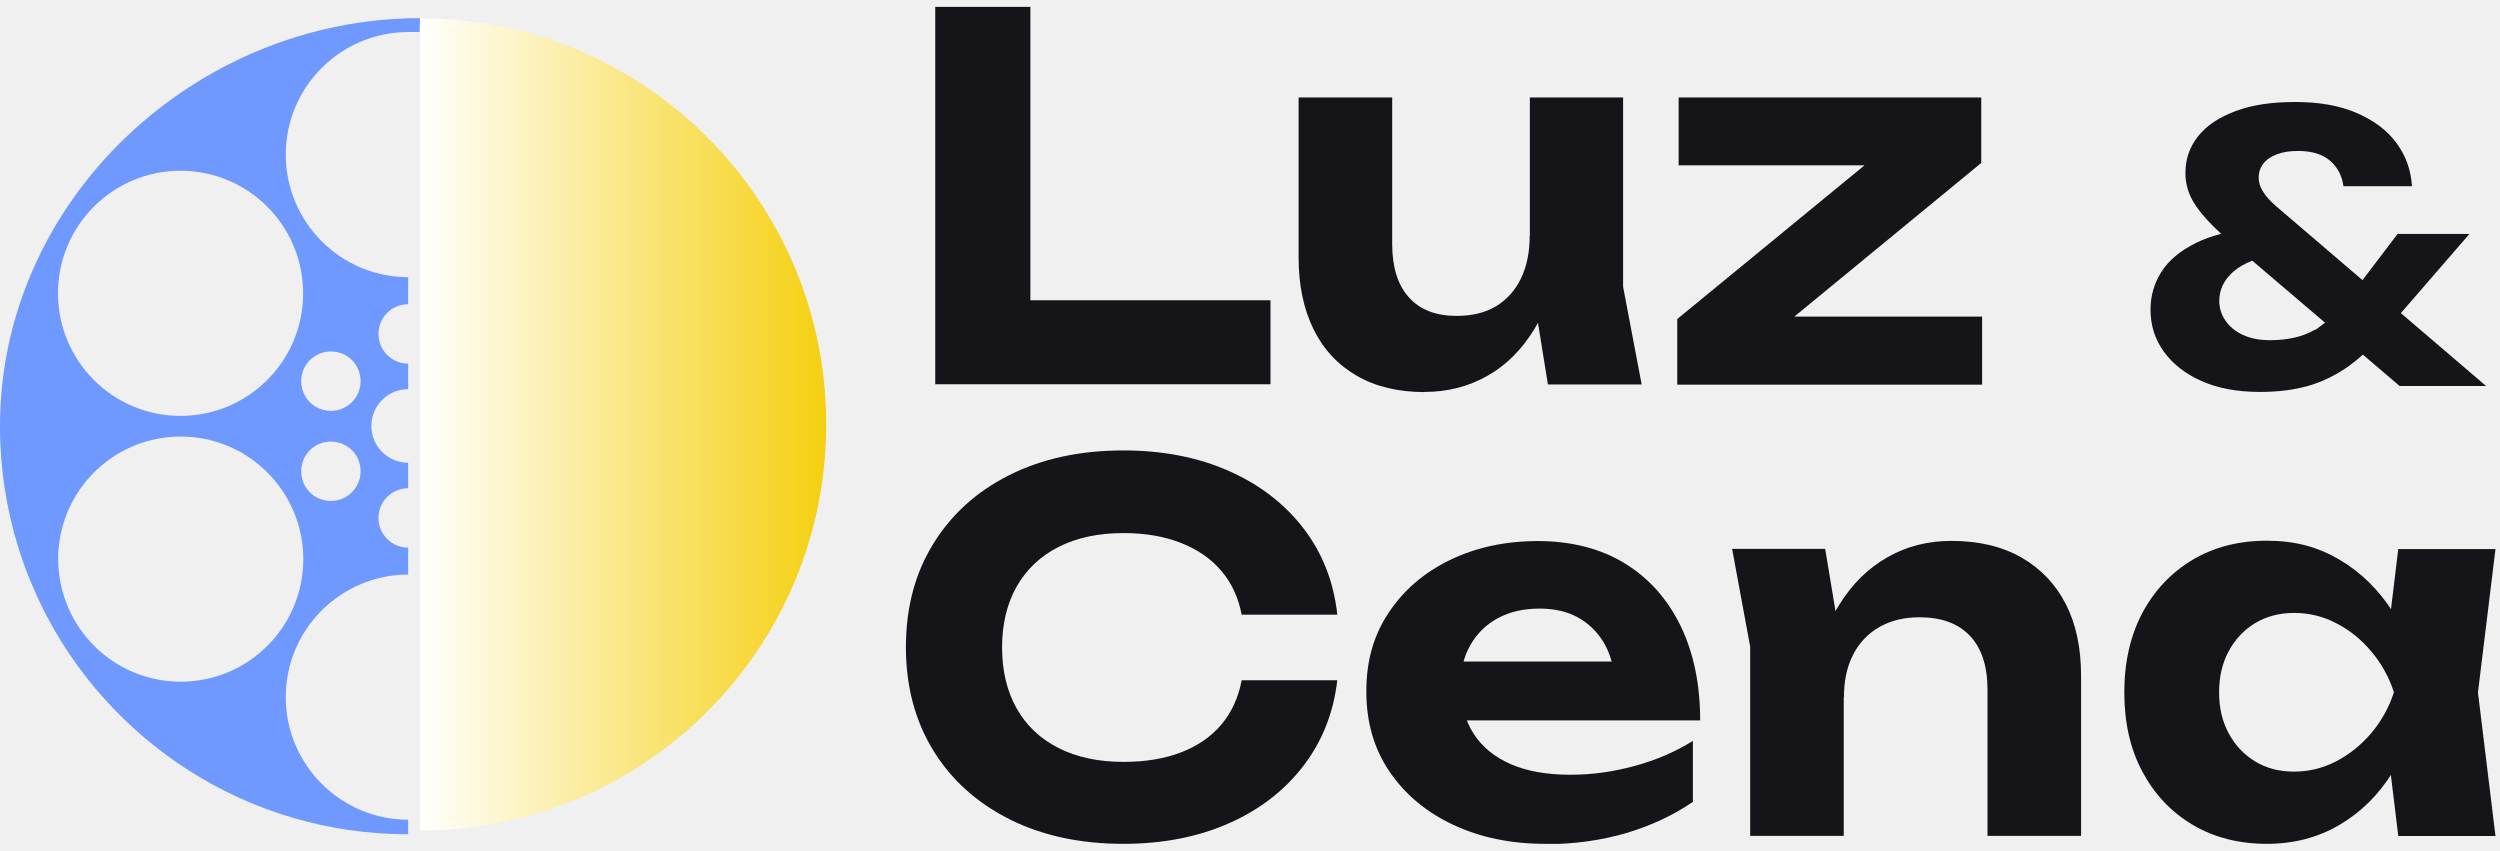
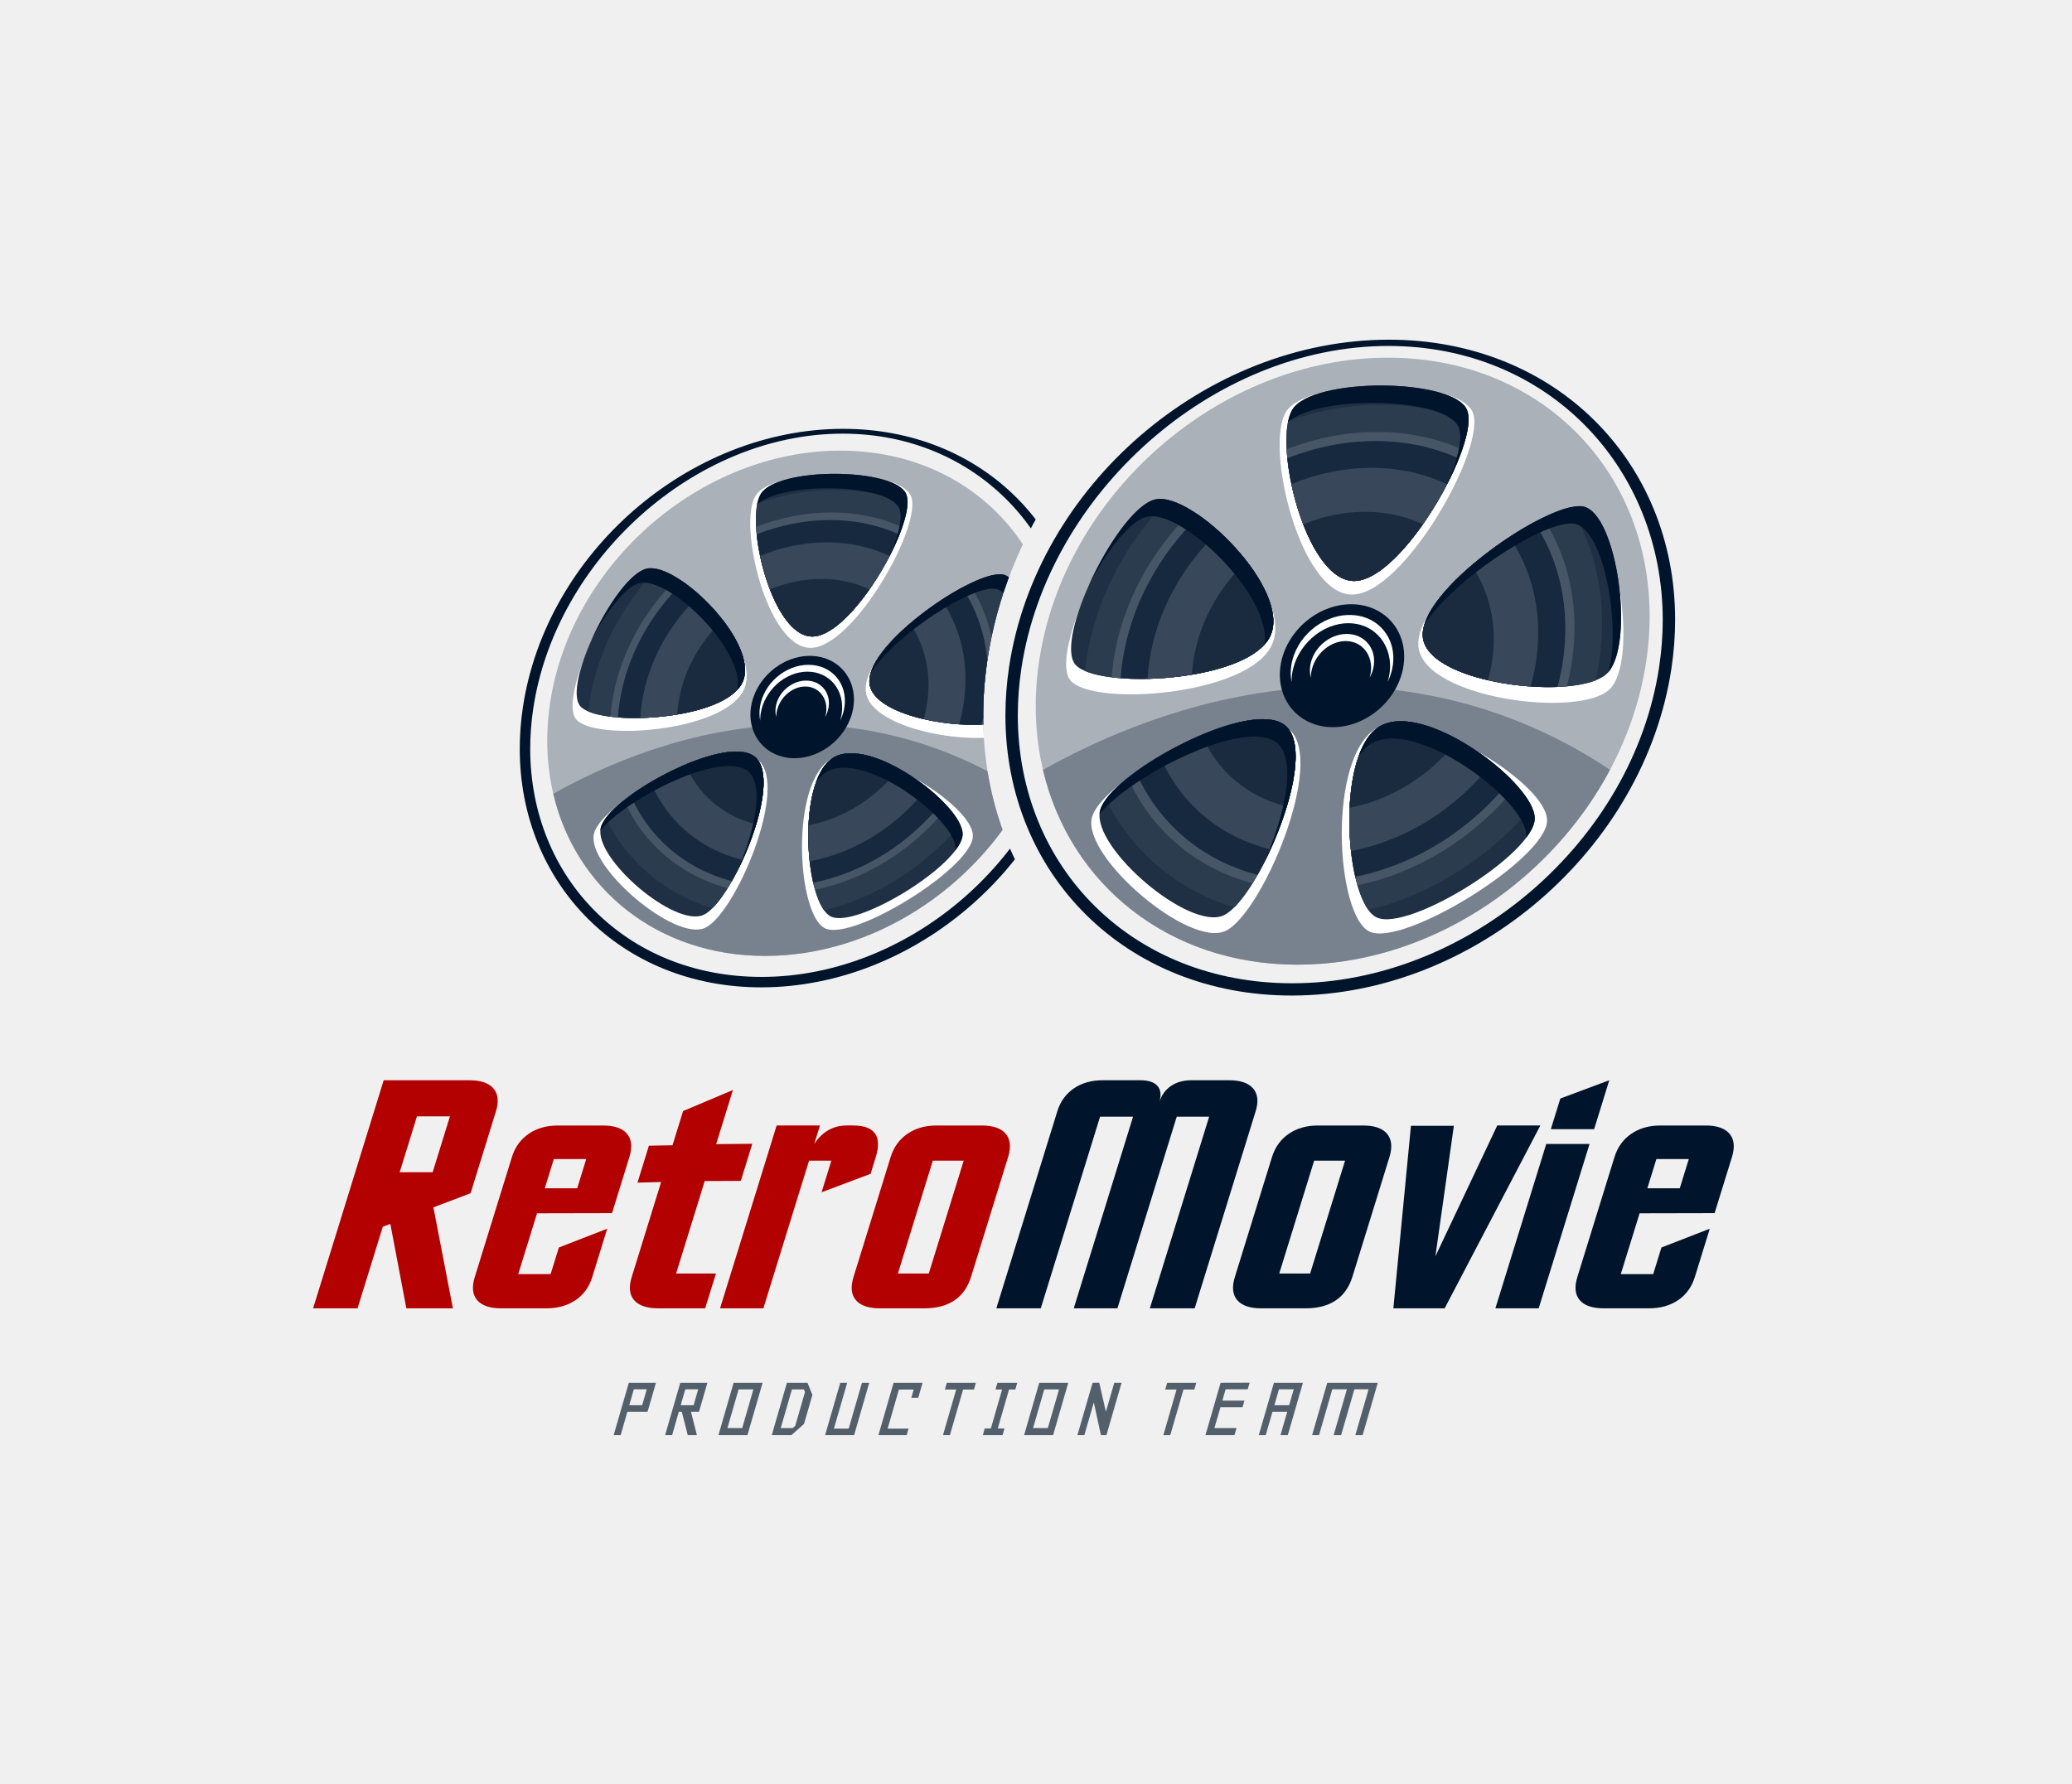
- <svg xmlns="http://www.w3.org/2000/svg" width="144" height="49" viewBox="0 0 144 49" fill="none">
-   <g clip-path="url(#clip0_74_418)">
-     <path d="M59.35 0.395V19.705L56.88 17.295H73.18V22.135H53.87V0.395H59.35Z" fill="#151519" />
-     <path d="M82.08 22.585C80.55 22.585 79.24 22.275 78.15 21.645C77.06 21.015 76.23 20.125 75.66 18.965C75.09 17.805 74.8 16.435 74.8 14.845V5.615H80.19V14.055C80.19 15.385 80.51 16.415 81.15 17.125C81.79 17.845 82.71 18.195 83.9 18.195C84.79 18.195 85.54 18.015 86.16 17.645C86.78 17.275 87.26 16.745 87.6 16.055C87.94 15.355 88.11 14.535 88.11 13.585L89.79 14.485C89.6 16.225 89.14 17.695 88.41 18.905C87.68 20.115 86.78 21.025 85.68 21.645C84.59 22.265 83.38 22.575 82.07 22.575L82.08 22.585ZM89.16 22.145L88.12 15.705V5.615H93.49V16.515L94.56 22.145H89.17H89.16Z" fill="#151519" />
-     <path d="M96.61 22.145V18.375L108.38 8.715L112.09 9.525H96.69V5.615H114.12V9.385L102.37 19.045L99.21 18.235H114.17V22.155H96.6L96.61 22.145Z" fill="#151519" />
-     <path d="M143.2 22.235L138.29 18.035L142.24 13.475H138.1L136.08 16.135L131.1 11.875C130.74 11.565 130.49 11.275 130.33 11.005C130.17 10.745 130.1 10.485 130.1 10.245C130.1 9.915 130.19 9.645 130.38 9.415C130.56 9.185 130.82 9.005 131.16 8.885C131.49 8.755 131.9 8.695 132.37 8.695C133.17 8.695 133.78 8.885 134.22 9.265C134.65 9.645 134.91 10.135 134.98 10.725H138.93C138.87 9.795 138.58 8.975 138.04 8.245C137.51 7.515 136.75 6.945 135.76 6.515C134.78 6.085 133.6 5.875 132.21 5.875C130.82 5.875 129.73 6.045 128.78 6.395C127.83 6.745 127.11 7.225 126.62 7.835C126.13 8.445 125.88 9.155 125.88 9.975C125.88 10.645 126.08 11.275 126.49 11.865C126.87 12.415 127.36 12.945 127.94 13.465C127.4 13.605 126.91 13.785 126.48 13.995C125.58 14.445 124.92 14.995 124.5 15.655C124.08 16.315 123.87 17.035 123.87 17.835C123.87 18.735 124.12 19.535 124.63 20.245C125.14 20.955 125.86 21.525 126.8 21.945C127.74 22.365 128.86 22.575 130.18 22.575C131.23 22.575 132.17 22.455 132.99 22.215C133.81 21.975 134.57 21.595 135.28 21.095C135.55 20.895 135.83 20.675 136.1 20.425L138.22 22.235H143.22H143.2ZM133.33 18.995C132.65 19.395 131.78 19.595 130.75 19.595C130.15 19.595 129.64 19.495 129.2 19.295C128.77 19.095 128.43 18.825 128.19 18.475C127.95 18.125 127.83 17.745 127.83 17.335C127.83 16.695 128.09 16.145 128.61 15.675C128.91 15.405 129.29 15.185 129.73 15.015L133.92 18.585C133.73 18.725 133.55 18.885 133.35 19.005L133.33 18.995Z" fill="#151519" />
-     <path d="M77.03 39.155C76.82 41.035 76.17 42.675 75.09 44.095C74.01 45.515 72.58 46.625 70.8 47.415C69.02 48.205 66.99 48.605 64.71 48.605C62.22 48.605 60.03 48.135 58.14 47.185C56.26 46.235 54.79 44.915 53.75 43.215C52.71 41.515 52.18 39.535 52.18 37.275C52.18 35.015 52.7 33.035 53.75 31.335C54.79 29.635 56.26 28.305 58.14 27.365C60.03 26.415 62.21 25.945 64.71 25.945C66.99 25.945 69.02 26.345 70.8 27.135C72.58 27.925 74.01 29.035 75.09 30.445C76.17 31.855 76.82 33.505 77.03 35.405H71.52C71.33 34.415 70.94 33.575 70.35 32.885C69.76 32.185 68.99 31.655 68.03 31.275C67.07 30.895 65.97 30.705 64.71 30.705C63.26 30.705 62.01 30.975 60.97 31.505C59.93 32.035 59.12 32.795 58.56 33.785C58 34.775 57.72 35.945 57.72 37.295C57.72 38.645 58 39.815 58.56 40.805C59.12 41.795 59.92 42.555 60.97 43.085C62.02 43.615 63.26 43.885 64.71 43.885C65.97 43.885 67.07 43.705 68.03 43.335C68.99 42.965 69.76 42.435 70.35 41.735C70.94 41.035 71.33 40.185 71.52 39.185H77.03V39.155Z" fill="#151519" />
-     <path d="M88.99 48.605C87.02 48.605 85.25 48.235 83.7 47.505C82.14 46.775 80.92 45.745 80.03 44.435C79.14 43.125 78.7 41.585 78.7 39.825C78.7 38.065 79.12 36.595 79.98 35.305C80.83 34.015 82 32.995 83.5 32.265C85 31.535 86.69 31.165 88.59 31.165C90.49 31.165 92.19 31.595 93.58 32.445C94.97 33.295 96.04 34.495 96.8 36.045C97.55 37.595 97.93 39.405 97.93 41.495H83.02V38.105H94.97L93.03 39.325C92.97 38.415 92.75 37.645 92.38 37.015C92 36.385 91.5 35.905 90.89 35.565C90.27 35.225 89.54 35.055 88.69 35.055C87.76 35.055 86.96 35.235 86.28 35.605C85.6 35.975 85.08 36.485 84.7 37.145C84.32 37.805 84.13 38.565 84.13 39.435C84.13 40.535 84.38 41.475 84.87 42.245C85.36 43.015 86.08 43.605 87.02 44.015C87.96 44.425 89.1 44.625 90.46 44.625C91.7 44.625 92.93 44.455 94.17 44.115C95.41 43.775 96.52 43.295 97.51 42.675V46.185C96.39 46.955 95.11 47.555 93.67 47.985C92.23 48.405 90.68 48.625 89.02 48.625L88.99 48.605Z" fill="#151519" />
-     <path d="M99.77 31.615H105.13L106.2 38.055V48.145H100.81V37.245L99.77 31.615ZM112.39 31.155C113.98 31.155 115.32 31.475 116.44 32.115C117.55 32.755 118.4 33.645 118.99 34.795C119.58 35.945 119.87 37.325 119.87 38.925V48.145H114.48V39.735C114.48 38.365 114.14 37.325 113.46 36.615C112.78 35.905 111.82 35.555 110.56 35.555C109.67 35.555 108.9 35.745 108.24 36.125C107.58 36.505 107.08 37.035 106.73 37.725C106.38 38.415 106.21 39.225 106.21 40.175L104.5 39.275C104.71 37.515 105.19 36.035 105.94 34.835C106.68 33.635 107.61 32.725 108.72 32.095C109.83 31.465 111.05 31.155 112.39 31.155Z" fill="#151519" />
-     <path d="M139.47 39.875C139.18 41.635 138.63 43.165 137.82 44.475C137.01 45.785 135.98 46.795 134.75 47.515C133.51 48.245 132.12 48.605 130.57 48.605C128.95 48.605 127.52 48.235 126.29 47.505C125.06 46.775 124.1 45.755 123.4 44.445C122.7 43.135 122.36 41.615 122.36 39.875C122.36 38.135 122.71 36.615 123.4 35.305C124.1 33.995 125.06 32.985 126.29 32.245C127.52 31.515 128.94 31.145 130.57 31.145C132.2 31.145 133.51 31.505 134.75 32.235C135.99 32.965 137.02 33.975 137.84 35.265C138.66 36.565 139.21 38.095 139.48 39.875H139.47ZM127.82 39.875C127.82 40.765 128 41.555 128.37 42.235C128.74 42.925 129.25 43.465 129.89 43.855C130.54 44.255 131.29 44.445 132.14 44.445C132.99 44.445 133.8 44.245 134.56 43.855C135.32 43.455 136 42.915 136.58 42.235C137.16 41.545 137.6 40.765 137.89 39.875C137.6 38.985 137.16 38.195 136.58 37.515C136 36.825 135.33 36.285 134.56 35.895C133.8 35.495 132.99 35.305 132.14 35.305C131.29 35.305 130.54 35.505 129.89 35.895C129.24 36.295 128.73 36.835 128.37 37.515C128 38.205 127.82 38.985 127.82 39.875ZM138.14 48.145L137.41 42.145L138.19 39.885L137.41 37.655L138.14 31.625H143.74L142.73 39.885L143.74 48.155H138.14V48.145Z" fill="#151519" />
-     <path d="M0 24.545C0 26.985 0.37 29.335 1.06 31.555C1.17 31.925 1.3 32.285 1.43 32.645C1.71 33.395 2.02 34.125 2.36 34.835C6.18 42.665 14.21 48.055 23.51 48.055V47.215C19.62 47.215 16.46 44.045 16.46 40.155C16.46 36.265 19.61 33.105 23.51 33.095V31.545C22.57 31.545 21.8 30.785 21.8 29.835C21.8 28.885 22.56 28.125 23.51 28.125V26.655C22.34 26.655 21.39 25.705 21.39 24.535C21.39 23.365 22.34 22.415 23.51 22.415V20.945C22.57 20.945 21.8 20.185 21.8 19.235C21.8 18.285 22.56 17.525 23.51 17.525V15.965C19.62 15.965 16.46 12.795 16.46 8.905C16.46 5.015 19.61 1.855 23.51 1.845H24.17L24.19 1.045C11.21 1.055 0 11.555 0 24.545ZM20.77 27.145C20.77 28.085 20.01 28.855 19.06 28.855C18.11 28.855 17.35 28.095 17.35 27.145C17.35 26.195 18.11 25.435 19.06 25.435C20.01 25.435 20.77 26.195 20.77 27.145ZM17.44 31.555C17.46 31.765 17.47 31.985 17.47 32.205C17.47 36.105 14.31 39.265 10.41 39.265C7.45 39.265 4.92 37.445 3.87 34.855C3.65 34.305 3.49 33.725 3.41 33.125C3.37 32.825 3.35 32.515 3.35 32.205C3.35 31.985 3.35 31.775 3.38 31.555C3.71 27.955 6.73 25.145 10.41 25.145C14.09 25.145 17.11 27.965 17.44 31.555ZM20.77 21.955C20.77 22.895 20.01 23.665 19.06 23.665C18.11 23.665 17.35 22.905 17.35 21.955C17.35 21.005 18.11 20.245 19.06 20.245C20.01 20.245 20.77 21.005 20.77 21.955ZM17.46 16.895C17.46 20.795 14.3 23.955 10.4 23.955C6.5 23.955 3.34 20.795 3.34 16.895C3.34 12.995 6.5 9.835 10.4 9.835C14.3 9.835 17.46 12.995 17.46 16.895Z" fill="#6F99FF" />
-     <path d="M24.2 1.055C37.12 1.055 47.59 11.525 47.59 24.445C47.59 37.365 37.12 47.835 24.2 47.835V1.055Z" fill="url(#paint0_linear_74_418)" />
+ <svg xmlns="http://www.w3.org/2000/svg" xmlns:xlink="http://www.w3.org/1999/xlink" version="1.1" x="0px" y="0px" viewBox="0 0 929 800" style="enable-background:new 0 0 929 800;" xml:space="preserve">
+   <g id="Layer_3">
+     <g>
+       <g>
+         <path style="fill:#00142B;" d="M501.008,586.735h-19.58l26.596-85.951h-14.791l-26.596,85.951h-19.922l27.331-88.326     c1.366-4.414,3.839-7.846,7.418-10.294c3.578-2.448,7.903-3.671,12.977-3.671h16.844c3.647,0,6.217,0.864,7.706,2.591     c1.488,1.728,1.75,4.151,0.786,7.271c0.98-3.168,2.729-5.603,5.253-7.307c2.523-1.703,5.579-2.555,9.17-2.555h16.844     c5.072,0,8.67,1.224,10.792,3.671c2.119,2.448,2.499,5.88,1.132,10.294l-27.331,88.326h-20.094l26.596-85.951h-14.535     L501.008,586.735z" />
+         <path style="fill:#00142B;" d="M570.299,518.924c1.381-4.463,3.882-7.942,7.505-10.438c3.621-2.494,7.997-3.742,13.128-3.742     h20.178c5.13,0,8.733,1.248,10.813,3.742c2.076,2.496,2.426,5.975,1.044,10.438l-16.594,53.63     c-1.456,4.704-3.948,8.242-7.475,10.618c-3.528,2.376-8.029,3.564-13.5,3.564h-19.836c-5.131,0-8.742-1.224-10.834-3.671     c-2.094-2.448-2.449-5.903-1.068-10.366L570.299,518.924z M603.069,520.508h-13.851l-15.658,50.606h13.851L603.069,520.508z" />
+         <path style="fill:#00142B;" d="M624.73,586.735l7.883-81.848h19.238l-8.277,58.524l27.729-58.668h19.324l-42.899,81.992H624.73z" />
+         <path style="fill:#00142B;" d="M693.282,513.021h19.408l-22.808,73.714h-19.409L693.282,513.021z M695.33,506.399l4.255-13.75     l21.948-8.206l-6.794,21.956H695.33z" />
+         <path style="fill:#00142B;" d="M723.859,518.924c1.382-4.463,3.883-7.942,7.506-10.438c3.621-2.494,7.997-3.742,13.128-3.742     h20.178c5.13,0,8.733,1.248,10.813,3.742c2.076,2.496,2.426,5.975,1.044,10.438l-7.773,25.124l-33.624,0.072l-8.443,27.283     h14.535l3.697-11.949l21.673-8.423l-6.705,21.668c-1.381,4.463-3.876,7.918-7.482,10.366c-3.609,2.448-7.977,3.671-13.107,3.671     h-20.178c-5.131,0-8.742-1.224-10.834-3.671c-2.094-2.448-2.449-5.903-1.068-10.366L723.859,518.924z M738.606,532.89h14.535     l4.054-13.102H742.66L738.606,532.89z" />
+       </g>
+       <g>
+         <path style="fill:#B30000;" d="M210.989,535.121l-16.666,6.335l8.732,45.279h-20.862l-7.179-37.864l-3.393,1.296l-11.315,36.569     h-19.922l31.652-102.292h38.39c5.072,0,8.669,1.224,10.791,3.671c2.12,2.448,2.499,5.88,1.132,10.294L210.989,535.121z      M193.985,525.69l7.751-25.05h-14.791l-7.751,25.05H193.985z" />
+         <path style="fill:#B30000;" d="M229.511,518.924c1.381-4.463,3.882-7.942,7.505-10.438c3.621-2.494,7.997-3.742,13.128-3.742     h20.178c5.13,0,8.733,1.248,10.813,3.742c2.076,2.496,2.425,5.975,1.044,10.438l-7.774,25.124l-33.624,0.072l-8.442,27.283     h14.535l3.697-11.949l21.673-8.423l-6.705,21.668c-1.381,4.463-3.876,7.918-7.481,10.366c-3.609,2.448-7.977,3.671-13.107,3.671     h-20.178c-5.131,0-8.742-1.224-10.834-3.671c-2.094-2.448-2.449-5.903-1.068-10.366L229.511,518.924z M244.256,532.89h14.535     l4.054-13.102h-14.535L244.256,532.89z" />
+         <path style="fill:#B30000;" d="M303.138,571.114h17.869l-4.834,15.621h-20.947c-5.188,0-8.828-1.224-10.919-3.671     c-2.094-2.448-2.449-5.903-1.068-10.366l13.186-42.616l-10.606,0.288l5.123-16.557l10.584-0.216l4.744-15.333l22.327-9.429     l-7.506,24.259l16.203-0.144l-5.146,16.629l-16.182,0.072L303.138,571.114z" />
+         <path style="fill:#B30000;" d="M348.214,504.743h19.409l-2.561,8.278c1.742-2.687,3.845-4.739,6.308-6.155     c2.46-1.415,5.174-2.123,8.139-2.123h2.992c4.844,0,8.111,1.187,9.8,3.564c1.686,2.375,1.803,5.915,0.348,10.617l-2.317,7.488     l-21.971,8.278l4.388-14.181h-10.003l-20.492,66.227h-19.409L348.214,504.743z" />
+         <path style="fill:#B30000;" d="M399.316,518.924c1.381-4.463,3.882-7.942,7.505-10.438c3.621-2.494,7.997-3.742,13.128-3.742     h20.178c5.13,0,8.733,1.248,10.813,3.742c2.076,2.496,2.425,5.975,1.044,10.438l-16.594,53.63     c-1.456,4.704-3.948,8.242-7.475,10.618c-3.528,2.376-8.029,3.564-13.5,3.564H394.58c-5.131,0-8.742-1.224-10.834-3.671     c-2.094-2.448-2.449-5.903-1.068-10.366L399.316,518.924z M432.086,520.508h-13.851l-15.658,50.606h13.851L432.086,520.508z" />
+       </g>
+     </g>
+     <g>
+       <path style="fill:#53606C;" d="M281.277,633.121l-2.992,10.486h-3.146l6.796-23.489H294.1l-3.762,13.003H281.277z     M289.978,623.055h-5.788l-2.063,7.13h5.788L289.978,623.055z" />
+       <path style="fill:#53606C;" d="M308.361,643.608l-2.671-10.486h-1.342l-2.992,10.486h-3.147l6.796-23.489h12.165l-3.762,13.003    h-3.607l2.67,10.486H308.361z M313.049,623.055h-5.788l-2.063,7.13h5.788L313.049,623.055z" />
+       <path style="fill:#53606C;" d="M328.916,620.119h13.004l-6.796,23.489H322.12L328.916,620.119z M332.774,640.419l5.012-17.322    h-6.627l-5.012,17.322H332.774z" />
+       <path style="fill:#53606C;" d="M352.825,620.119h9.228l2.198,5.453l-3.762,13.002l-5.652,5.034h-8.809L352.825,620.119z     M355.425,640.419l1.13-1.006l4.369-15.101l-0.487-1.216h-5.369l-5.012,17.322H355.425z" />
+       <path style="fill:#53606C;" d="M382.943,643.608h-13.004l6.796-23.489h3.104l-5.947,20.554h6.627l5.947-20.554h3.273    L382.943,643.608z" />
+       <path style="fill:#53606C;" d="M403.033,623.181l-5.061,17.491h9.396l-0.85,2.936h-12.668l6.796-23.489h13.004l-1.941,6.711    h-3.104l1.056-3.648H403.033z" />
+       <path style="fill:#53606C;" d="M422.794,643.608l5.923-20.47h-5.076l0.874-3.019h13.046l-0.874,3.019h-4.866l-5.923,20.47H422.794    z" />
+       <path style="fill:#53606C;" d="M446.333,623.138l0.874-3.019h8.892l-0.874,3.019h-2.811l-5.049,17.45h3.02l-0.874,3.02h-8.851    l0.874-3.02h2.727l5.049-17.45H446.333z" />
+       <path style="fill:#53606C;" d="M465.957,620.119h13.004l-6.796,23.489h-13.004L465.957,620.119z M469.815,640.419l5.012-17.322    H468.2l-5.012,17.322H469.815z" />
+       <path style="fill:#53606C;" d="M492.858,620.076l2.979,13.045l3.762-13.003h3.272l-6.796,23.489h-2.476l-3.175-14.681    l-4.248,14.681h-3.104l6.796-23.489L492.858,620.076z" />
+       <path style="fill:#53606C;" d="M521.599,643.608l5.923-20.47h-5.076l0.874-3.019h13.046l-0.874,3.019h-4.866l-5.923,20.47H521.599    z" />
+       <path style="fill:#53606C;" d="M553.478,643.608h-13.004l6.796-23.489l13.017-0.042l-0.862,2.979h-9.9l-1.468,5.075h9.899    l-0.85,2.936h-9.899l-2.707,9.354h9.9L553.478,643.608z" />
+       <path style="fill:#53606C;" d="M574.116,643.608l3.034-10.486h-6.627l-3.034,10.486h-3.104l6.796-23.489h13.004l-6.796,23.489    H574.116z M571.373,630.185H578l2.063-7.13h-6.627L571.373,630.185z" />
+       <path style="fill:#53606C;" d="M597.942,643.608l5.947-20.553h-6.543l-5.947,20.553h-3.104l6.797-23.489h22.651l-6.796,23.489    h-3.272l5.947-20.553h-6.375l-5.948,20.553H597.942z" />
+     </g>
  </g>
-   <defs>
-     <linearGradient id="paint0_linear_74_418" x1="24.2" y1="24.445" x2="47.59" y2="24.445" gradientUnits="userSpaceOnUse">
-       <stop stop-color="white" />
-       <stop offset="1" stop-color="#F5D010" />
-     </linearGradient>
-     <clipPath id="clip0_74_418">
-       <rect width="143.74" height="48.21" fill="white" transform="translate(0 0.39502)" />
-     </clipPath>
-   </defs>
+   <g id="Layer_2">
+     <g>
+       <g>
+         <defs>
+           <path id="SVGID_1_" d="M467.128,405.815c-20.916-29.195-30.612-67.464-24.497-109.304c4.203-28.751,15.379-55.816,31.515-79.41      c0,0-34.147-48.1-122.147-30.767S202.666,305.667,240,387C275.738,464.858,383.59,463.962,467.128,405.815z" />
+         </defs>
+         <clipPath id="SVGID_00000019678599186044426550000004694894838805019570_">
+           <use xlink:href="#SVGID_1_" style="overflow:visible;" />
+         </clipPath>
+         <g style="clip-path:url(#SVGID_00000019678599186044426550000004694894838805019570_);">
+           <g>
+             <path style="fill:#00142B;" d="M263.575,411.993c-19.229-19.198-30.543-45.985-30.54-76.175l0,0       c0-6.077,0.458-12.292,1.401-18.611l0,0c10.353-69.083,74.383-124.83,143.519-124.894l0,0       c31.407-0.007,58.537,11.592,77.762,30.798l0,0c19.227,19.2,30.545,45.984,30.538,76.175l0,0       c0,6.079-0.455,12.294-1.396,18.613l0,0c-10.354,69.083-74.384,124.825-143.524,124.892l0,0       C309.923,442.795,282.8,431.2,263.575,411.993L263.575,411.993z M237.718,335.817c0.07,58.002,43.149,102.223,103.617,102.29       l0,0c66.61,0.066,129.022-54.232,138.893-120.9l0,0c0.906-6.093,1.346-12.079,1.346-17.921l0,0       c-0.066-58.004-43.154-104.743-103.618-104.813l0,0c-66.605-0.063-129.016,56.756-138.889,123.426l0,0       C238.162,323.994,237.718,329.976,237.718,335.817L237.718,335.817z" />
+           </g>
+           <path style="fill:#ABB1B9;" d="M246.627,315.386c-9.321,62.569,33.843,113.294,96.412,113.294      c62.571,0,120.852-50.725,130.174-113.294c9.322-62.569-33.844-113.292-96.415-113.292      C314.229,202.094,255.951,252.817,246.627,315.386z" />
+           <path style="fill:#78828F;" d="M358.497,324.933c40.497,0,75.461,13.675,101.18,31.022      c-22.653,42.528-68.366,72.725-116.639,72.725c-48.27,0-84.986-30.196-94.967-72.725      C278.962,338.608,318.001,324.933,358.497,324.933z" />
+           <path style="fill:#00142B;" d="M336.721,317.08c-1.889,12.672,6.856,22.945,19.526,22.945c12.674,0,24.477-10.273,26.367-22.945      c1.886-12.673-6.857-22.945-19.531-22.945C350.413,294.136,338.609,304.407,336.721,317.08z" />
+           <path style="fill:#FFFFFF;" d="M377.377,320.161c1.559-10.462-5.312-18.943-15.347-18.943c-10.035,0-19.434,8.481-20.993,18.943      c-0.153,1.029-0.203,2.034-0.198,3.02c-0.366-1.916-0.433-3.964-0.113-6.101c1.559-10.462,11.302-18.939,21.761-18.939      c10.465,0,17.68,8.477,16.122,18.939c-0.318,2.137-0.993,4.185-1.931,6.101C376.976,322.195,377.223,321.19,377.377,320.161z" />
+           <path style="fill:#FFFFFF;" d="M370.381,319.738c0.976-6.548-3.209-11.857-9.345-11.857c-6.136,0-11.902,5.309-12.878,11.857      c-0.093,0.627-0.127,1.241-0.127,1.844c-0.363-1.391-0.457-2.907-0.219-4.502c0.976-6.549,7.073-11.857,13.62-11.857      c6.549,0,11.065,5.308,10.091,11.857c-0.237,1.595-0.784,3.111-1.561,4.502C370.142,320.979,370.289,320.366,370.381,319.738z" />
+           <path style="fill:#FFFFFF;" d="M338.825,222.225c-8.134,12.834,5.117,68.312,24.575,68.312      c19.456,0,50.813-55.819,44.931-68.312C402.447,209.735,346.952,209.392,338.825,222.225z" />
+           <path style="fill:#FFFFFF;" d="M258.299,322.546c8.15,9.909,66.01,5.807,75.109-13.055      c9.098-18.866-29.343-56.955-43.729-53.224C275.297,260,250.15,312.637,258.299,322.546z" />
+           <path style="fill:#FFFFFF;" d="M316.196,416.081c13.612-6.411,37.704-63.44,23.735-75.232      c-13.969-11.796-70.294,18.502-73.637,33.101C262.949,388.55,302.583,422.486,316.196,416.081z" />
+           <path style="fill:#FFFFFF;" d="M436.195,374.939c0.243-14.143-48.061-43.075-63.205-34.781      c-19.072,10.441-15.737,70.718-2.859,76.249C383.008,421.94,435.953,389.077,436.195,374.939z" />
+           <path style="fill:#FFFFFF;" d="M448.791,258.694c-13.362-2.59-63.269,32.679-60.546,51.714      c2.719,19.04,60.272,26.389,71.351,15.41C470.669,314.84,462.154,261.286,448.791,258.694z" />
+           <path style="fill:#1F3044;" d="M364.169,285.455c18.212,0,47.573-52.337,42.072-64.053c-5.503-11.712-57.442-12.033-65.055,0      C333.572,233.437,345.96,285.455,364.169,285.455z M260.205,316.726c8.188,9.328,64.301,6.672,72.634-10.607      c8.332-17.278-28.989-54.284-42.868-51.11C276.097,258.18,252.019,307.398,260.205,316.726z M269.364,371.19      c-3.271,13.717,33.441,45.165,46.233,39.027c12.792-6.136,35.887-59.833,22.943-70.761      C325.6,328.531,272.637,357.468,269.364,371.19z M372.603,411.052c11.807,5.501,59.101-23.83,59.003-37.038      c-0.099-13.209-41.608-44.506-58.122-34.141C356.966,350.241,360.795,405.547,372.603,411.052z M458.496,320.078      c10.735-10.237,3.931-60.235-8.923-62.45c-12.854-2.217-62.197,31.691-59.699,49.17      C392.371,324.28,447.754,330.317,458.496,320.078z" />
+           <path style="fill:#2B3C4F;" d="M264.188,315.386c-0.183,1.226-0.335,2.443-0.469,3.655c14.829,6.383,61.571,2.725,69.12-12.922      c7.54-15.633-22.314-47.43-38.338-50.978C278.708,271.595,267.591,292.553,264.188,315.386z M369.479,408.235      c23.64-5.727,45.25-19.617,61.052-38.379c-6.617-14.574-42.087-39.373-57.048-29.982      C358.53,349.262,360.252,395.488,369.479,408.235z M271.556,366.93c9.471,19.281,26.367,33.839,47.874,40.381      c12.976-12.926,30.84-57.953,19.111-67.854C326.826,329.568,282.31,352.349,271.556,366.93z M364.169,285.455      c16.493,0,42.123-42.912,42.735-59.719c-9.878-3.93-20.887-6.08-32.723-6.08c-11.867,0-23.548,2.164-34.621,6.109      C335.947,242.734,347.668,285.455,364.169,285.455z M454.316,322.556c0.527-2.366,0.975-4.756,1.335-7.17      c3.211-21.562-0.957-41.464-10.602-57.468c-17.158,3.73-57.438,33.046-55.175,48.88      C392.133,322.621,437.721,329.071,454.316,322.556z" />
+           <path style="fill:#475666;" d="M274.354,315.386c-0.301,2.026-0.523,4.033-0.682,6.025c19.602,2.426,52.899-2.298,59.166-15.292      c6.247-12.952-13.165-36.99-29.122-46.879C288.402,274.266,277.557,293.902,274.354,315.386z M365.434,399.053      c23.266-4.824,44.564-18.527,59.482-37.277c-12.445-13.921-39.009-29.699-51.434-21.901      C361.1,347.648,360.152,380.684,365.434,399.053z M279.75,358.894c8.536,19.277,25.141,33.693,46.54,39.388      c11.327-18.169,21.99-50.606,12.251-58.826C328.841,331.266,296.639,345.484,279.75,358.894z M338.996,236.299      c1.07,19.713,11.473,49.156,25.173,49.156c13.657,0,33.582-29.432,40.378-49.095c-9.49-4.21-20.239-6.539-31.879-6.539      C361.085,229.821,349.696,232.129,338.996,236.299z M443.568,324.786c0.796-3.089,1.443-6.224,1.916-9.4      c3.021-20.267-1.259-38.884-10.853-53.545c-19.191,9.374-46.638,31.81-44.757,44.958      C391.745,319.905,423.341,326.579,443.568,324.786z" />
+           <path style="fill:#17293E;" d="M440.097,325.002c0.839-3.153,1.51-6.363,1.996-9.616c2.931-19.673-1.293-37.728-10.714-51.873      c-18.885,10.158-43.28,30.867-41.504,43.286C391.639,319.177,419.924,325.814,440.097,325.002z M364.616,395.865      c22.781-4.558,43.64-17.993,58.108-36.412c-13.149-13.271-37.504-26.946-49.241-19.579      C361.785,347.217,360.294,377.096,364.616,395.865z M282.697,356.659c8.203,18.932,24.463,33.059,45.465,38.478      c10.571-18.547,19.578-47.914,10.378-55.681C329.379,331.721,300.145,343.975,282.697,356.659z M277.743,315.386      c-0.319,2.141-0.552,4.263-0.703,6.359c19.833,1.544,49.878-3.349,55.799-15.625c5.897-12.231-11.086-34.352-26.433-45.101      C291.452,275.506,280.849,294.537,277.743,315.386z M339.259,239.653c1.968,19.522,11.967,45.802,24.91,45.802      c12.9,0,31.392-26.257,39.124-45.735c-9.235-4.191-19.743-6.508-31.133-6.508C360.832,233.211,349.696,235.504,339.259,239.653z      " />
+           <path style="fill:#38485A;" d="M363.018,386.24c20.759-3.866,39.781-16.133,52.72-33.028      c-13.549-10.829-32.374-19.542-42.255-13.338C363.64,346.053,361.025,368.194,363.018,386.24z M287.755,315.386      c-0.332,2.228-0.543,4.427-0.668,6.604c18.69-0.434,40.769-5.536,45.752-15.871c4.964-10.296-6.289-27.602-19.128-39.232      C300.165,279.702,290.537,296.712,287.755,315.386z M340.779,249.301c3.689,17.536,12.497,36.154,23.39,36.154      c10.855,0,25.668-18.593,34.702-36.097c-8.322-3.936-17.837-6.136-28.201-6.136      C360.357,243.223,350.233,245.402,340.779,249.301z M430.038,324.833c0.867-3.094,1.567-6.242,2.044-9.447      c2.628-17.642-1.305-33.798-9.95-46.335c-16.7,10.963-33.753,27.292-32.258,37.747      C391.363,317.217,411.627,323.567,430.038,324.833z M291.751,350.743c7.191,17.357,22.018,30.25,41.246,34.9      c8.131-17.812,13.285-39.649,5.543-46.187C330.829,332.947,308.902,340.596,291.751,350.743z" />
+           <path style="fill:#1A2B40;" d="M414.151,322.495c0.641-2.328,1.165-4.7,1.524-7.109c2.029-13.609-0.996-26.075-7.655-35.757      c-10.893,9.335-19.208,19.739-18.146,27.169C390.932,314.214,401.507,319.568,414.151,322.495z M362.507,370.099      c15.944-3.024,30.544-12.46,40.501-25.438c-10.955-6.067-22.502-9.195-29.525-4.788      C366.475,344.273,363.131,356.759,362.507,370.099z M307.318,342.872c5.575,13.31,16.971,23.196,31.745,26.785      c3.968-13.169,4.984-25.552-0.523-30.2C333.054,334.825,320.362,337.365,307.318,342.872z M304.163,315.386      c-0.253,1.701-0.417,3.381-0.512,5.043c13.461-2.26,25.645-6.964,29.188-14.31c3.534-7.328-1.15-18.206-8.769-28.063      C313.682,287.941,306.302,301.027,304.163,315.386z M364.169,285.455c7.727,0,17.46-9.423,25.687-21.164      c-6.392-2.994-13.689-4.662-21.631-4.662c-7.947,0-15.748,1.673-23.039,4.672C349.734,276.042,356.425,285.455,364.169,285.455z      " />
+           <path style="fill:#00142B;" d="M265.176,287.077c6.591-12.724,15.23-24.127,21.674-25.601      c13.018-2.974,46.67,29.41,43.903,47.695c0.865-0.961,1.567-1.979,2.085-3.052c8.332-17.278-28.989-54.284-42.868-51.11      C282.449,256.728,271.928,271.984,265.176,287.077z M459.089,319.445c9.881-11.498,3.092-59.644-9.516-61.817      c-11.729-2.021-53.821,26.023-59.214,44.231c11.369-17.674,45.686-39.553,56.093-37.762      C457.354,265.978,463.906,302.237,459.089,319.445z M339.475,226.21c11.125-10.313,58.41-9.485,63.647,1.663      c1.834,3.905-0.214,12.332-4.428,21.83c6.234-11.987,9.792-23.525,7.548-28.301c-5.503-11.712-57.442-12.033-65.055,0      C340.415,222.623,339.85,224.263,339.475,226.21z M269.364,371.19c-0.096,0.403-0.154,0.821-0.185,1.252      c11.917-14.593,54.779-36.193,66.244-26.516c7.623,6.436,2.74,27.718-5.179,45.375c9.608-18.523,16.886-44.597,8.296-51.845      C325.6,328.531,272.637,357.468,269.364,371.19z M365.824,350.989c1.299-1.97,2.805-3.556,4.54-4.645      c16.512-10.367,58.021,20.93,58.12,34.141c0.001,0.256-0.021,0.523-0.055,0.792c2.022-2.69,3.191-5.177,3.175-7.262      c-0.099-13.209-41.608-44.506-58.122-34.141C370.122,341.985,367.604,345.954,365.824,350.989z" />
+         </g>
+       </g>
+       <g>
+         <path style="fill:#00142B;" d="M487.004,410.294c-22.803-22.544-36.224-53.999-36.215-89.451l0,0     c0-7.137,0.539-14.431,1.656-21.85l0,0c12.281-81.122,88.207-146.582,170.189-146.659l0,0     c37.245-0.008,69.41,13.607,92.205,36.164l0,0c22.806,22.541,36.225,53.997,36.217,89.451l0,0c0,7.132-0.542,14.431-1.659,21.853     l0,0c-12.275,81.124-88.2,146.586-170.187,146.661l0,0C541.966,446.47,509.8,432.85,487.004,410.294L487.004,410.294z      M456.339,320.843c0.084,68.109,51.171,120.04,122.872,120.119l0,0c78.987,0.071,152.991-63.688,164.698-141.969l0,0     c1.076-7.159,1.597-14.186,1.597-21.044l0,0c-0.08-68.113-51.174-122.725-122.871-122.802l0,0     c-78.984-0.076-152.988,66.374-164.695,144.654l0,0C456.861,306.957,456.339,313.986,456.339,320.843L456.339,320.843z" />
+       </g>
+       <path style="fill:#ABB1B9;" d="M465.9,296.508c-11.199,75.172,40.66,136.108,115.829,136.108    c75.169,0,145.187-60.937,156.387-136.108c11.2-75.169-40.661-136.106-115.829-136.106    C547.118,160.402,477.1,221.339,465.9,296.508z" />
+       <path style="fill:#78828F;" d="M600.297,307.977c48.652,0,90.658,16.432,121.559,37.271    c-27.215,51.094-82.133,87.368-140.127,87.368c-57.992,0-102.103-36.273-114.096-87.368    C504.747,324.409,551.648,307.977,600.297,307.977z" />
+       <path style="fill:#00142B;" d="M574.14,298.545c-2.271,15.224,8.232,27.566,23.457,27.566c15.227,0,29.406-12.342,31.675-27.566    c2.268-15.224-8.235-27.568-23.46-27.568C590.586,270.977,576.405,283.321,574.14,298.545z" />
+       <path style="fill:#FFFFFF;" d="M622.983,302.244c1.872-12.566-6.381-22.754-18.438-22.754c-12.057,0-23.35,10.188-25.223,22.754    c-0.184,1.24-0.242,2.446-0.236,3.63c-0.439-2.301-0.518-4.762-0.136-7.329c1.872-12.57,13.577-22.756,26.143-22.756    c12.571,0,21.24,10.186,19.368,22.756c-0.383,2.566-1.193,5.027-2.32,7.329C622.498,304.69,622.798,303.483,622.983,302.244z" />
+       <path style="fill:#FFFFFF;" d="M614.58,301.736c1.173-7.865-3.857-14.244-11.229-14.244c-7.372,0-14.301,6.379-15.472,14.244    c-0.113,0.757-0.151,1.494-0.154,2.216c-0.435-1.668-0.547-3.493-0.262-5.408c1.171-7.866,8.498-14.244,16.364-14.244    c7.866,0,13.294,6.377,12.121,14.244c-0.286,1.915-0.939,3.739-1.875,5.408C614.289,303.23,614.469,302.493,614.58,301.736z" />
+       <path style="fill:#FFFFFF;" d="M576.664,184.586c-9.77,15.421,6.149,82.071,29.525,82.071c23.375,0,61.046-67.062,53.979-82.071    C653.101,169.58,586.433,169.168,576.664,184.586z" />
+       <path style="fill:#FFFFFF;" d="M479.923,305.111c9.792,11.903,79.305,6.978,90.234-15.686    c10.931-22.665-35.251-68.424-52.533-63.939C500.344,229.97,470.132,293.205,479.923,305.111z" />
+       <path style="fill:#FFFFFF;" d="M549.48,417.48c16.354-7.697,45.297-76.212,28.517-90.381c-16.785-14.167-84.453,22.23-88.47,39.77    C485.508,384.409,533.126,425.178,549.48,417.48z" />
+       <path style="fill:#FFFFFF;" d="M693.643,368.056c0.29-16.992-57.736-51.75-75.935-41.786    c-22.909,12.546-18.903,84.96-3.434,91.608C629.748,424.526,693.355,385.042,693.643,368.056z" />
+       <path style="fill:#FFFFFF;" d="M708.777,228.399c-16.056-3.111-76.009,39.261-72.74,62.131    c3.267,22.874,72.41,31.702,85.719,18.512C735.062,295.854,724.831,231.514,708.777,228.399z" />
+       <path style="fill:#1F3044;" d="M607.116,260.549c21.879,0,57.153-62.879,50.544-76.951c-6.611-14.072-69.009-14.459-78.157,0    C570.355,198.056,585.238,260.549,607.116,260.549z M482.214,298.119c9.838,11.206,77.25,8.012,87.26-12.742    c10.009-20.755-34.828-65.217-51.499-61.406C501.302,227.783,472.379,286.913,482.214,298.119z M493.216,363.55    c-3.931,16.481,40.178,54.261,55.544,46.888c15.367-7.371,43.114-71.885,27.566-85.009    C560.779,312.303,497.149,347.068,493.216,363.55z M617.245,411.44c14.187,6.612,71.003-28.628,70.884-44.496    c-0.118-15.869-49.984-53.469-69.823-41.014C598.461,338.384,603.061,404.826,617.245,411.44z M720.436,302.146    c12.9-12.3,4.724-72.365-10.721-75.026c-15.441-2.662-74.723,38.072-71.719,59.071    C640.995,307.195,707.532,314.448,720.436,302.146z" />
+       <path style="fill:#2B3C4F;" d="M486.997,296.508c-0.218,1.472-0.399,2.935-0.562,4.392c17.813,7.667,73.972,3.275,83.038-15.523    c9.06-18.785-26.807-56.984-46.057-61.244C504.444,243.9,491.086,269.079,486.997,296.508z M613.494,408.055    c28.399-6.877,54.361-23.564,73.346-46.109c-7.95-17.505-50.562-47.299-68.534-36.017    C600.338,337.207,602.411,392.742,613.494,408.055z M495.85,358.432c11.375,23.165,31.678,40.655,57.515,48.514    c15.587-15.529,37.052-69.623,22.962-81.517C562.25,313.545,508.769,340.914,495.85,358.432z M607.116,260.549    c19.81,0,50.604-51.553,51.34-71.746c-11.865-4.719-25.094-7.305-39.313-7.305c-14.255,0-28.289,2.6-41.594,7.342    C573.208,209.226,587.29,260.549,607.116,260.549z M715.417,305.122c0.631-2.843,1.17-5.716,1.602-8.614    c3.859-25.906-1.149-49.812-12.738-69.04c-20.611,4.479-69.003,39.701-66.283,58.723    C640.711,305.204,695.481,312.948,715.417,305.122z" />
+       <path style="fill:#475666;" d="M499.211,296.508c-0.361,2.436-0.631,4.847-0.82,7.24c23.553,2.913,63.554-2.761,71.082-18.372    c7.504-15.558-15.816-44.44-34.985-56.32C516.089,247.11,503.059,270.698,499.211,296.508z M608.631,397.023    c27.955-5.791,53.543-22.257,71.461-44.784c-14.95-16.722-46.862-35.68-61.787-26.31    C603.425,335.266,602.29,374.958,608.631,397.023z M505.693,348.779c10.257,23.159,30.203,40.479,55.912,47.32    c13.608-21.83,26.42-60.795,14.722-70.67C564.67,315.587,525.984,332.666,505.693,348.779z M576.871,201.498    c1.287,23.677,13.784,59.051,30.245,59.051c16.405,0,40.345-35.359,48.508-58.98c-11.401-5.059-24.314-7.855-38.3-7.855    C603.406,193.714,589.724,196.485,576.871,201.498z M702.503,307.799c0.956-3.708,1.732-7.474,2.3-11.291    c3.63-24.349-1.511-46.716-13.035-64.328c-23.057,11.261-56.029,38.218-53.771,54.011    C640.244,301.938,678.204,309.956,702.503,307.799z" />
+       <path style="fill:#17293E;" d="M698.335,308.062c1.007-3.792,1.816-7.645,2.399-11.554c3.518-23.633-1.557-45.324-12.875-62.317    c-22.69,12.199-51.997,37.08-49.862,52C640.119,301.064,674.096,309.038,698.335,308.062z M607.648,393.195    c27.369-5.478,52.43-21.618,69.813-43.745c-15.798-15.944-45.056-32.373-59.155-23.521    C604.251,334.75,602.461,370.647,607.648,393.195z M509.236,346.093c9.851,22.747,29.388,39.717,54.617,46.228    c12.703-22.283,23.523-57.564,12.474-66.892C565.316,316.135,530.197,330.856,509.236,346.093z M503.283,296.508    c-0.384,2.571-0.663,5.12-0.845,7.642c23.827,1.853,59.922-4.024,67.035-18.773c7.089-14.696-13.317-41.268-31.757-54.184    C519.753,248.599,507.014,271.462,503.283,296.508z M577.187,205.521c2.364,23.456,14.376,55.028,29.929,55.028    c15.496,0,37.708-31.542,47.002-54.948c-11.097-5.032-23.716-7.816-37.4-7.816C603.106,197.785,589.728,200.538,577.187,205.521z" />
+       <path style="fill:#38485A;" d="M605.731,381.633c24.938-4.646,47.79-19.381,63.335-39.681    c-16.277-13.009-38.893-23.475-50.761-16.022C606.476,333.352,603.336,359.952,605.731,381.633z M515.313,296.508    c-0.399,2.677-0.654,5.321-0.804,7.934c22.454-0.523,48.977-6.651,54.964-19.065c5.968-12.373-7.555-33.16-22.98-47.133    C530.22,253.636,518.654,274.077,515.313,296.508z M579.014,217.114c4.431,21.068,15.014,43.435,28.102,43.435    c13.04,0,30.837-22.338,41.688-43.365c-9.996-4.727-21.428-7.369-33.88-7.369C602.535,209.815,590.37,212.432,579.014,217.114z     M686.249,307.859c1.039-3.717,1.88-7.501,2.454-11.351c3.157-21.196-1.564-40.606-11.955-55.667    c-20.061,13.172-40.549,32.789-38.751,45.349C639.783,298.709,664.13,306.337,686.249,307.859z M520.112,338.987    c8.64,20.853,26.448,36.341,49.554,41.926c9.768-21.397,15.964-47.633,6.661-55.484    C567.058,317.607,540.718,326.794,520.112,338.987z" />
+       <path style="fill:#1A2B40;" d="M667.16,305.051c0.774-2.799,1.401-5.647,1.832-8.543c2.438-16.351-1.195-31.328-9.195-42.958    c-13.088,11.214-23.077,23.713-21.8,32.641C639.266,295.101,651.969,301.534,667.16,305.051z M605.115,362.241    c19.156-3.632,36.697-14.969,48.661-30.56c-13.164-7.288-27.033-11.049-35.471-5.751    C609.887,331.212,605.87,346.215,605.115,362.241z M538.812,329.528c6.7,15.991,20.394,27.87,38.141,32.181    c4.766-15.823,5.986-30.698-0.626-36.28C569.732,319.86,554.486,322.912,538.812,329.528z M535.022,296.508    c-0.305,2.045-0.499,4.063-0.616,6.06c16.174-2.717,30.81-8.365,35.067-17.191c4.246-8.803-1.38-21.874-10.535-33.714    C546.46,263.536,537.591,279.259,535.022,296.508z M607.116,260.549c9.281,0,20.974-11.317,30.857-25.426    c-7.679-3.594-16.444-5.601-25.984-5.601c-9.549,0-18.922,2.011-27.68,5.612C589.772,249.243,597.809,260.549,607.116,260.549z" />
+       <path style="fill:#00142B;" d="M488.185,262.501c7.917-15.289,18.299-28.988,26.04-30.757    c15.64-3.574,56.065,35.331,52.745,57.297c1.036-1.154,1.882-2.377,2.503-3.665c10.009-20.755-34.828-65.217-51.499-61.406    C508.935,226.038,496.297,244.366,488.185,262.501z M721.147,301.386c11.872-13.816,3.717-71.653-11.432-74.267    c-14.09-2.43-64.656,31.263-71.138,53.137c13.66-21.235,54.887-47.519,67.389-45.364    C719.067,237.15,726.937,280.711,721.147,301.386z M577.446,189.376c13.365-12.394,70.173-11.397,76.464,1.994    c2.203,4.693-0.255,14.818-5.317,26.229c7.488-14.402,11.764-28.263,9.067-34.001c-6.611-14.072-69.009-14.459-78.157,0    C578.575,185.064,577.896,187.034,577.446,189.376z M493.216,363.55c-0.115,0.484-0.185,0.989-0.221,1.51    c14.315-17.537,65.809-43.487,79.582-31.858c9.159,7.731,3.29,33.299-6.22,54.511c11.54-22.253,20.284-53.575,9.969-62.284    C560.779,312.303,497.149,347.068,493.216,363.55z M609.103,339.28c1.561-2.362,3.369-4.272,5.454-5.579    c19.839-12.455,69.704,25.145,69.821,41.014c0.005,0.311-0.023,0.63-0.063,0.954c2.427-3.231,3.833-6.221,3.813-8.726    c-0.118-15.869-49.984-53.469-69.823-41.014C614.268,328.463,611.24,333.233,609.103,339.28z" />
+     </g>
+   </g>
</svg>
